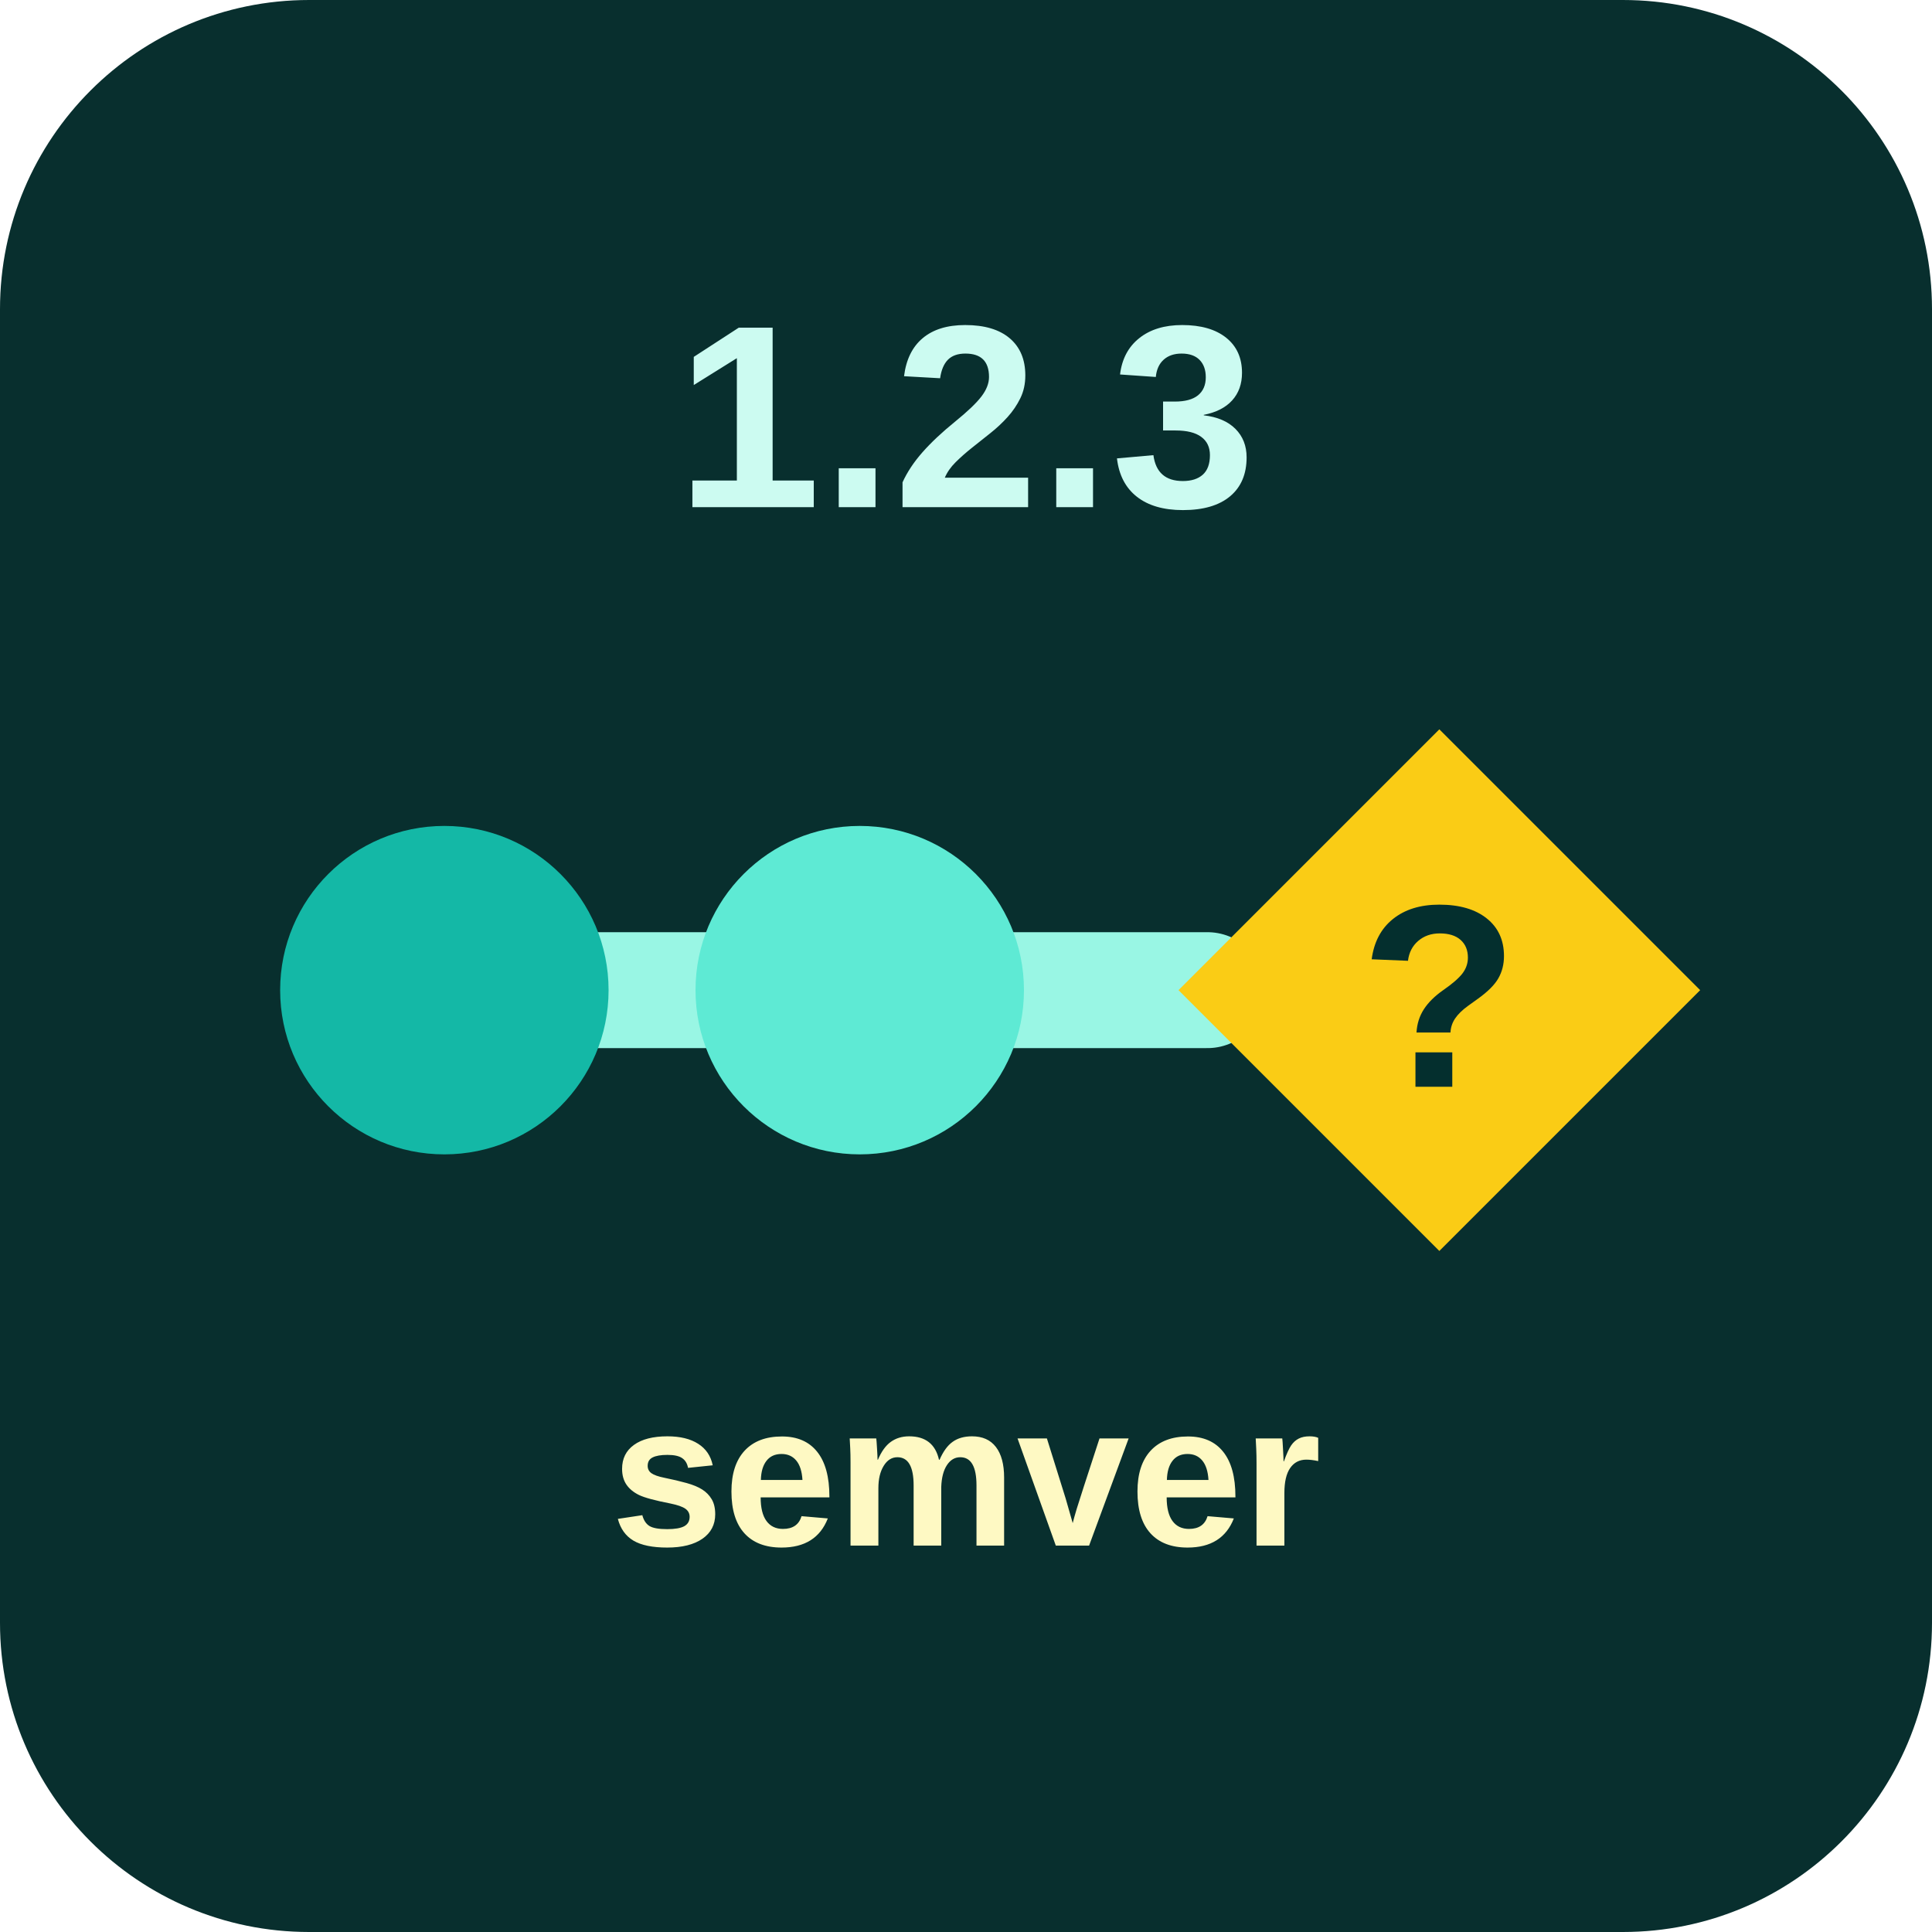
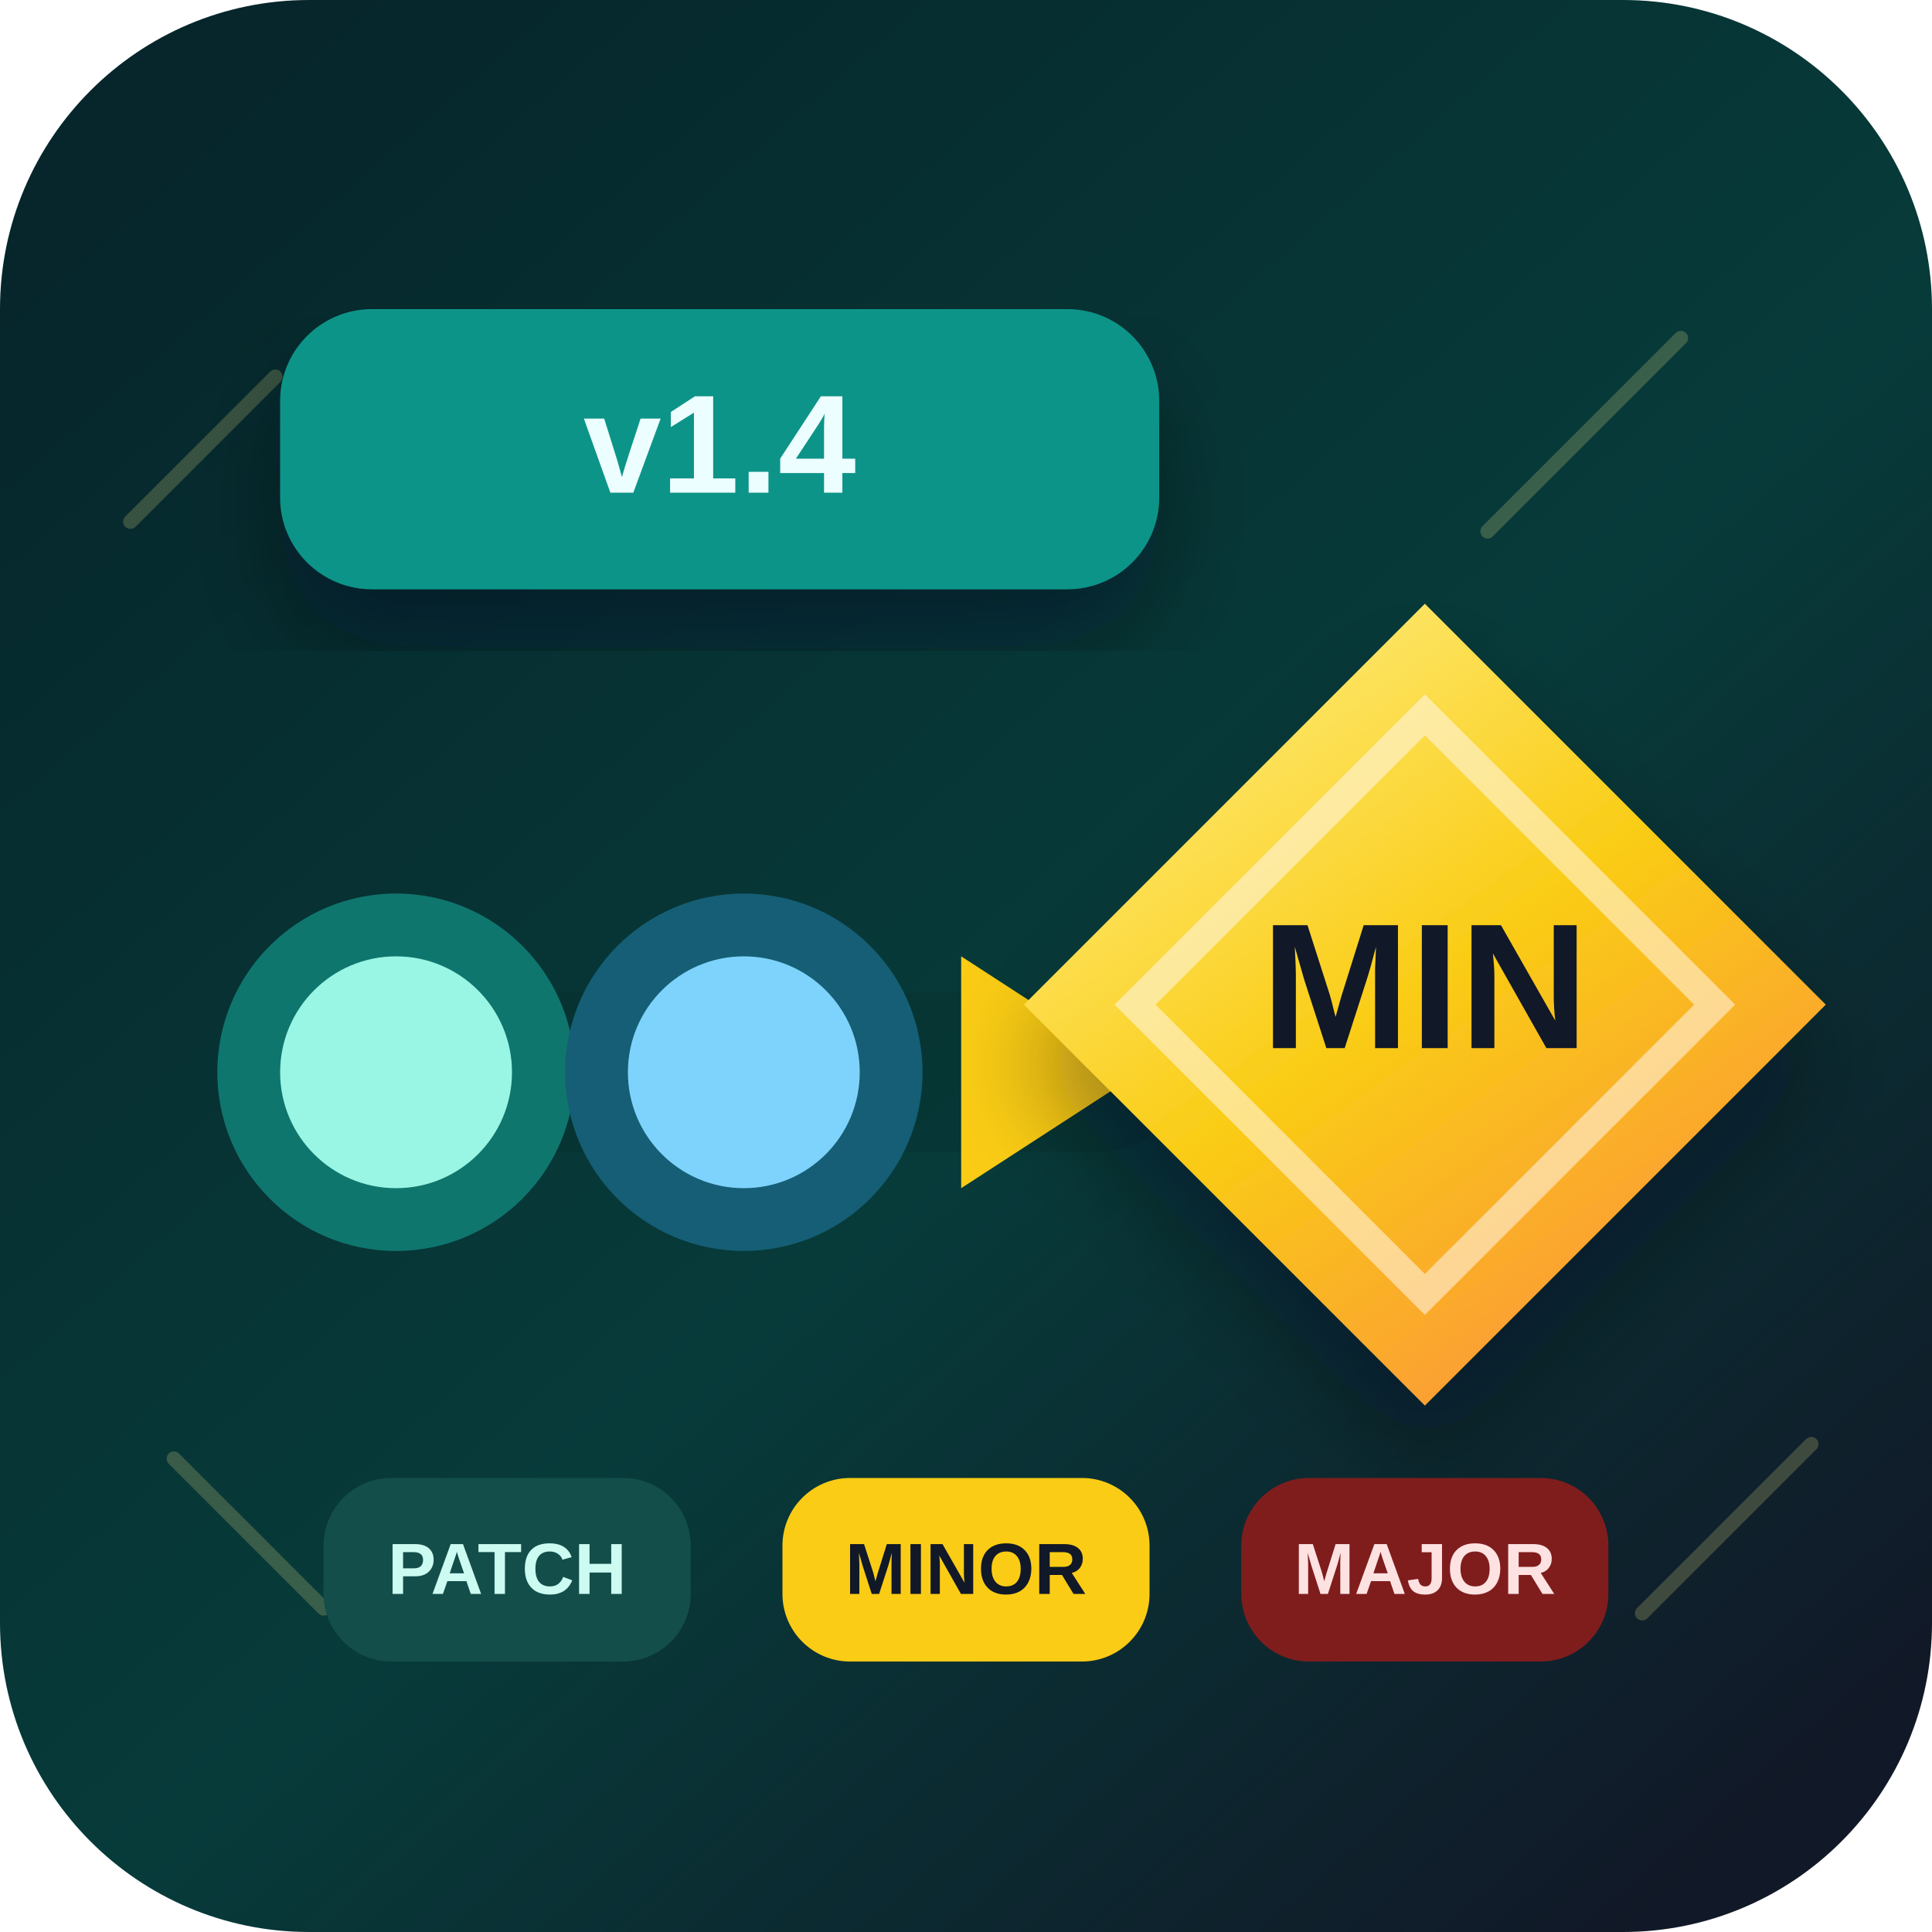
<svg xmlns="http://www.w3.org/2000/svg" viewBox="0 0 400 400" role="img" aria-labelledby="title desc">
-   <rect width="400" height="400" rx="64" fill="#082f2e" />
-   <path d="M78 205h172" fill="none" stroke="#99f6e4" stroke-width="24" stroke-linecap="round" />
-   <circle cx="92" cy="205" r="34" fill="#14b8a6" />
-   <circle cx="178" cy="205" r="34" fill="#5eead4" />
-   <path d="M244 205l54-54 54 54-54 54z" fill="#facc15" />
-   <text x="298" y="225" fill="#042f2e" font-family="Arial, Helvetica, sans-serif" font-size="54" font-weight="800" text-anchor="middle">?</text>
-   <text x="200" y="105" fill="#ccfbf1" font-family="Arial, Helvetica, sans-serif" font-size="54" font-weight="800" text-anchor="middle">1.2.3</text>
-   <text x="200" y="320" fill="#fef9c3" font-family="Arial, Helvetica, sans-serif" font-size="42" font-weight="700" text-anchor="middle">semver</text>
+   <defs>
+     <linearGradient id="bg" x1="42" y1="24" x2="358" y2="384" gradientUnits="userSpaceOnUse">
+       <stop offset="0" stop-color="#06262b" />
+       <stop offset=".55" stop-color="#073b3a" />
+       <stop offset="1" stop-color="#111827" />
+     </linearGradient>
+     <linearGradient id="line" x1="62" y1="218" x2="238" y2="218" gradientUnits="userSpaceOnUse">
+       <stop offset="0" stop-color="#2dd4bf" />
+       <stop offset=".55" stop-color="#7dd3fc" />
+       <stop offset="1" stop-color="#facc15" />
+     </linearGradient>
+     <linearGradient id="mark" x1="240" y1="118" x2="354" y2="278" gradientUnits="userSpaceOnUse">
+       <stop offset="0" stop-color="#fef08a" />
+       <stop offset=".52" stop-color="#facc15" />
+       <stop offset="1" stop-color="#fb923c" />
+     </linearGradient>
+     <filter id="shadow" x="-18%" y="-18%" width="136%" height="140%" color-interpolation-filters="sRGB">
+       <feDropShadow dx="0" dy="12" stdDeviation="10" flood-color="#020617" flood-opacity=".35" />
+     </filter>
+     <filter id="glow" x="-35%" y="-35%" width="170%" height="170%" color-interpolation-filters="sRGB">
+       <feDropShadow dx="0" dy="0" stdDeviation="8" flood-color="#5eead4" flood-opacity=".35" />
+     </filter>
+   </defs>
+   <rect width="400" height="400" rx="64" fill="url(#bg)" />
+   <path d="M57 78l-30 30M348 70l-40 40M67 333l-31-31M340 334l35-35" fill="none" stroke="#fef08a" stroke-width="3" stroke-linecap="round" opacity=".2" />
+   <g filter="url(#shadow)">
+     <rect x="58" y="64" width="182" height="58" rx="19" fill="#0d9488" />
+     <text x="149" y="102" fill="#ecfeff" font-family="Segoe UI, Arial, Helvetica, sans-serif" font-size="29" font-weight="900" text-anchor="middle">v1.4</text>
+   </g>
+   <path d="M74 222h154" fill="none" stroke="#042f2e" stroke-width="33" stroke-linecap="round" opacity=".42" />
+   <path d="M74 222h154" fill="none" stroke="url(#line)" stroke-width="23" stroke-linecap="round" filter="url(#glow)" />
+   <path d="M236 222l-37-24v48z" fill="#facc15" />
+   <g>
+     <circle cx="82" cy="222" r="37" fill="#0f766e" />
+     <circle cx="82" cy="222" r="24" fill="#99f6e4" />
+     <circle cx="154" cy="222" r="37" fill="#155e75" />
+     <circle cx="154" cy="222" r="24" fill="#7dd3fc" />
+   </g>
+   <g filter="url(#shadow)">
+     <path d="M295 125l83 83-83 83-83-83z" fill="url(#mark)" />
+     <path d="M295 148l60 60-60 60-60-60z" fill="none" stroke="#fff7ed" stroke-width="6" opacity=".55" />
+   </g>
+   <text x="295" y="217" fill="#111827" font-family="Segoe UI, Arial, Helvetica, sans-serif" font-size="37" font-weight="900" text-anchor="middle">MIN</text>
+   <g font-family="Segoe UI, Arial, Helvetica, sans-serif" font-size="15" font-weight="900" text-anchor="middle">
+     <rect x="67" y="306" width="76" height="38" rx="14" fill="#134e4a" />
+     <text x="105" y="330" fill="#ccfbf1">PATCH</text>
+     <rect x="162" y="306" width="76" height="38" rx="14" fill="#facc15" />
+     <text x="200" y="330" fill="#111827">MINOR</text>
+     <rect x="257" y="306" width="76" height="38" rx="14" fill="#7f1d1d" />
+     <text x="295" y="330" fill="#fee2e2">MAJOR</text>
+   </g>
</svg>
